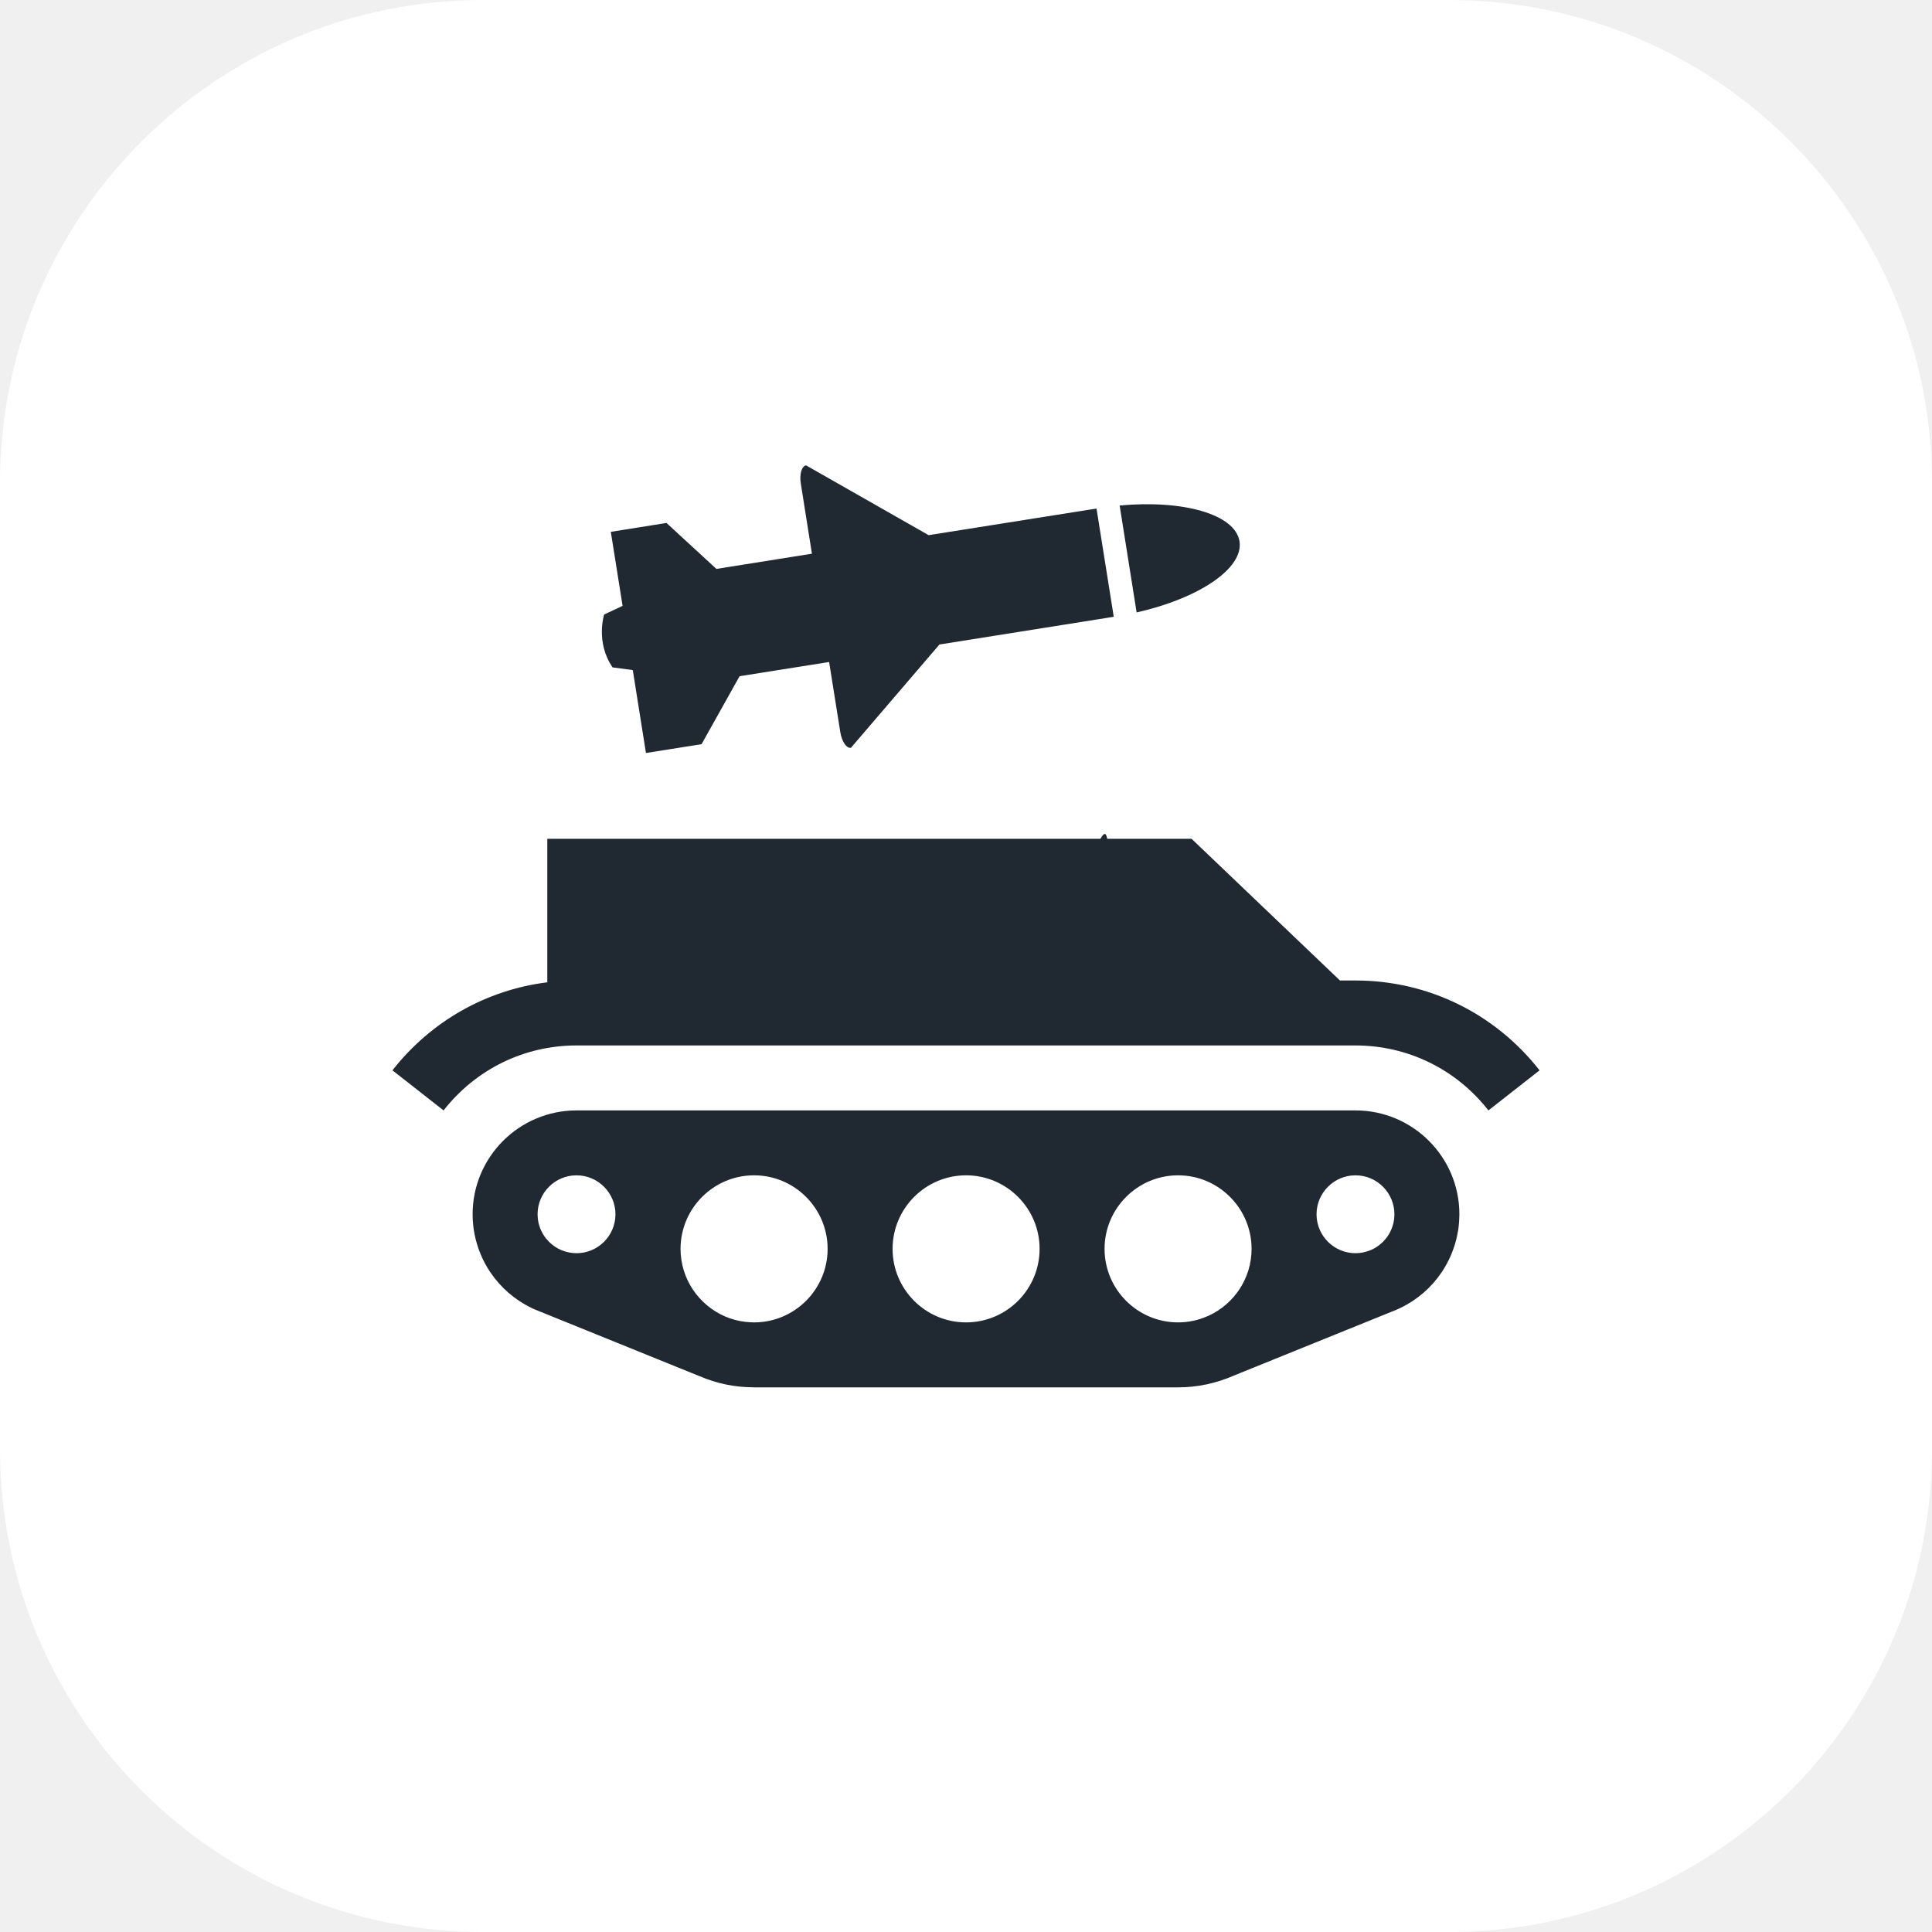
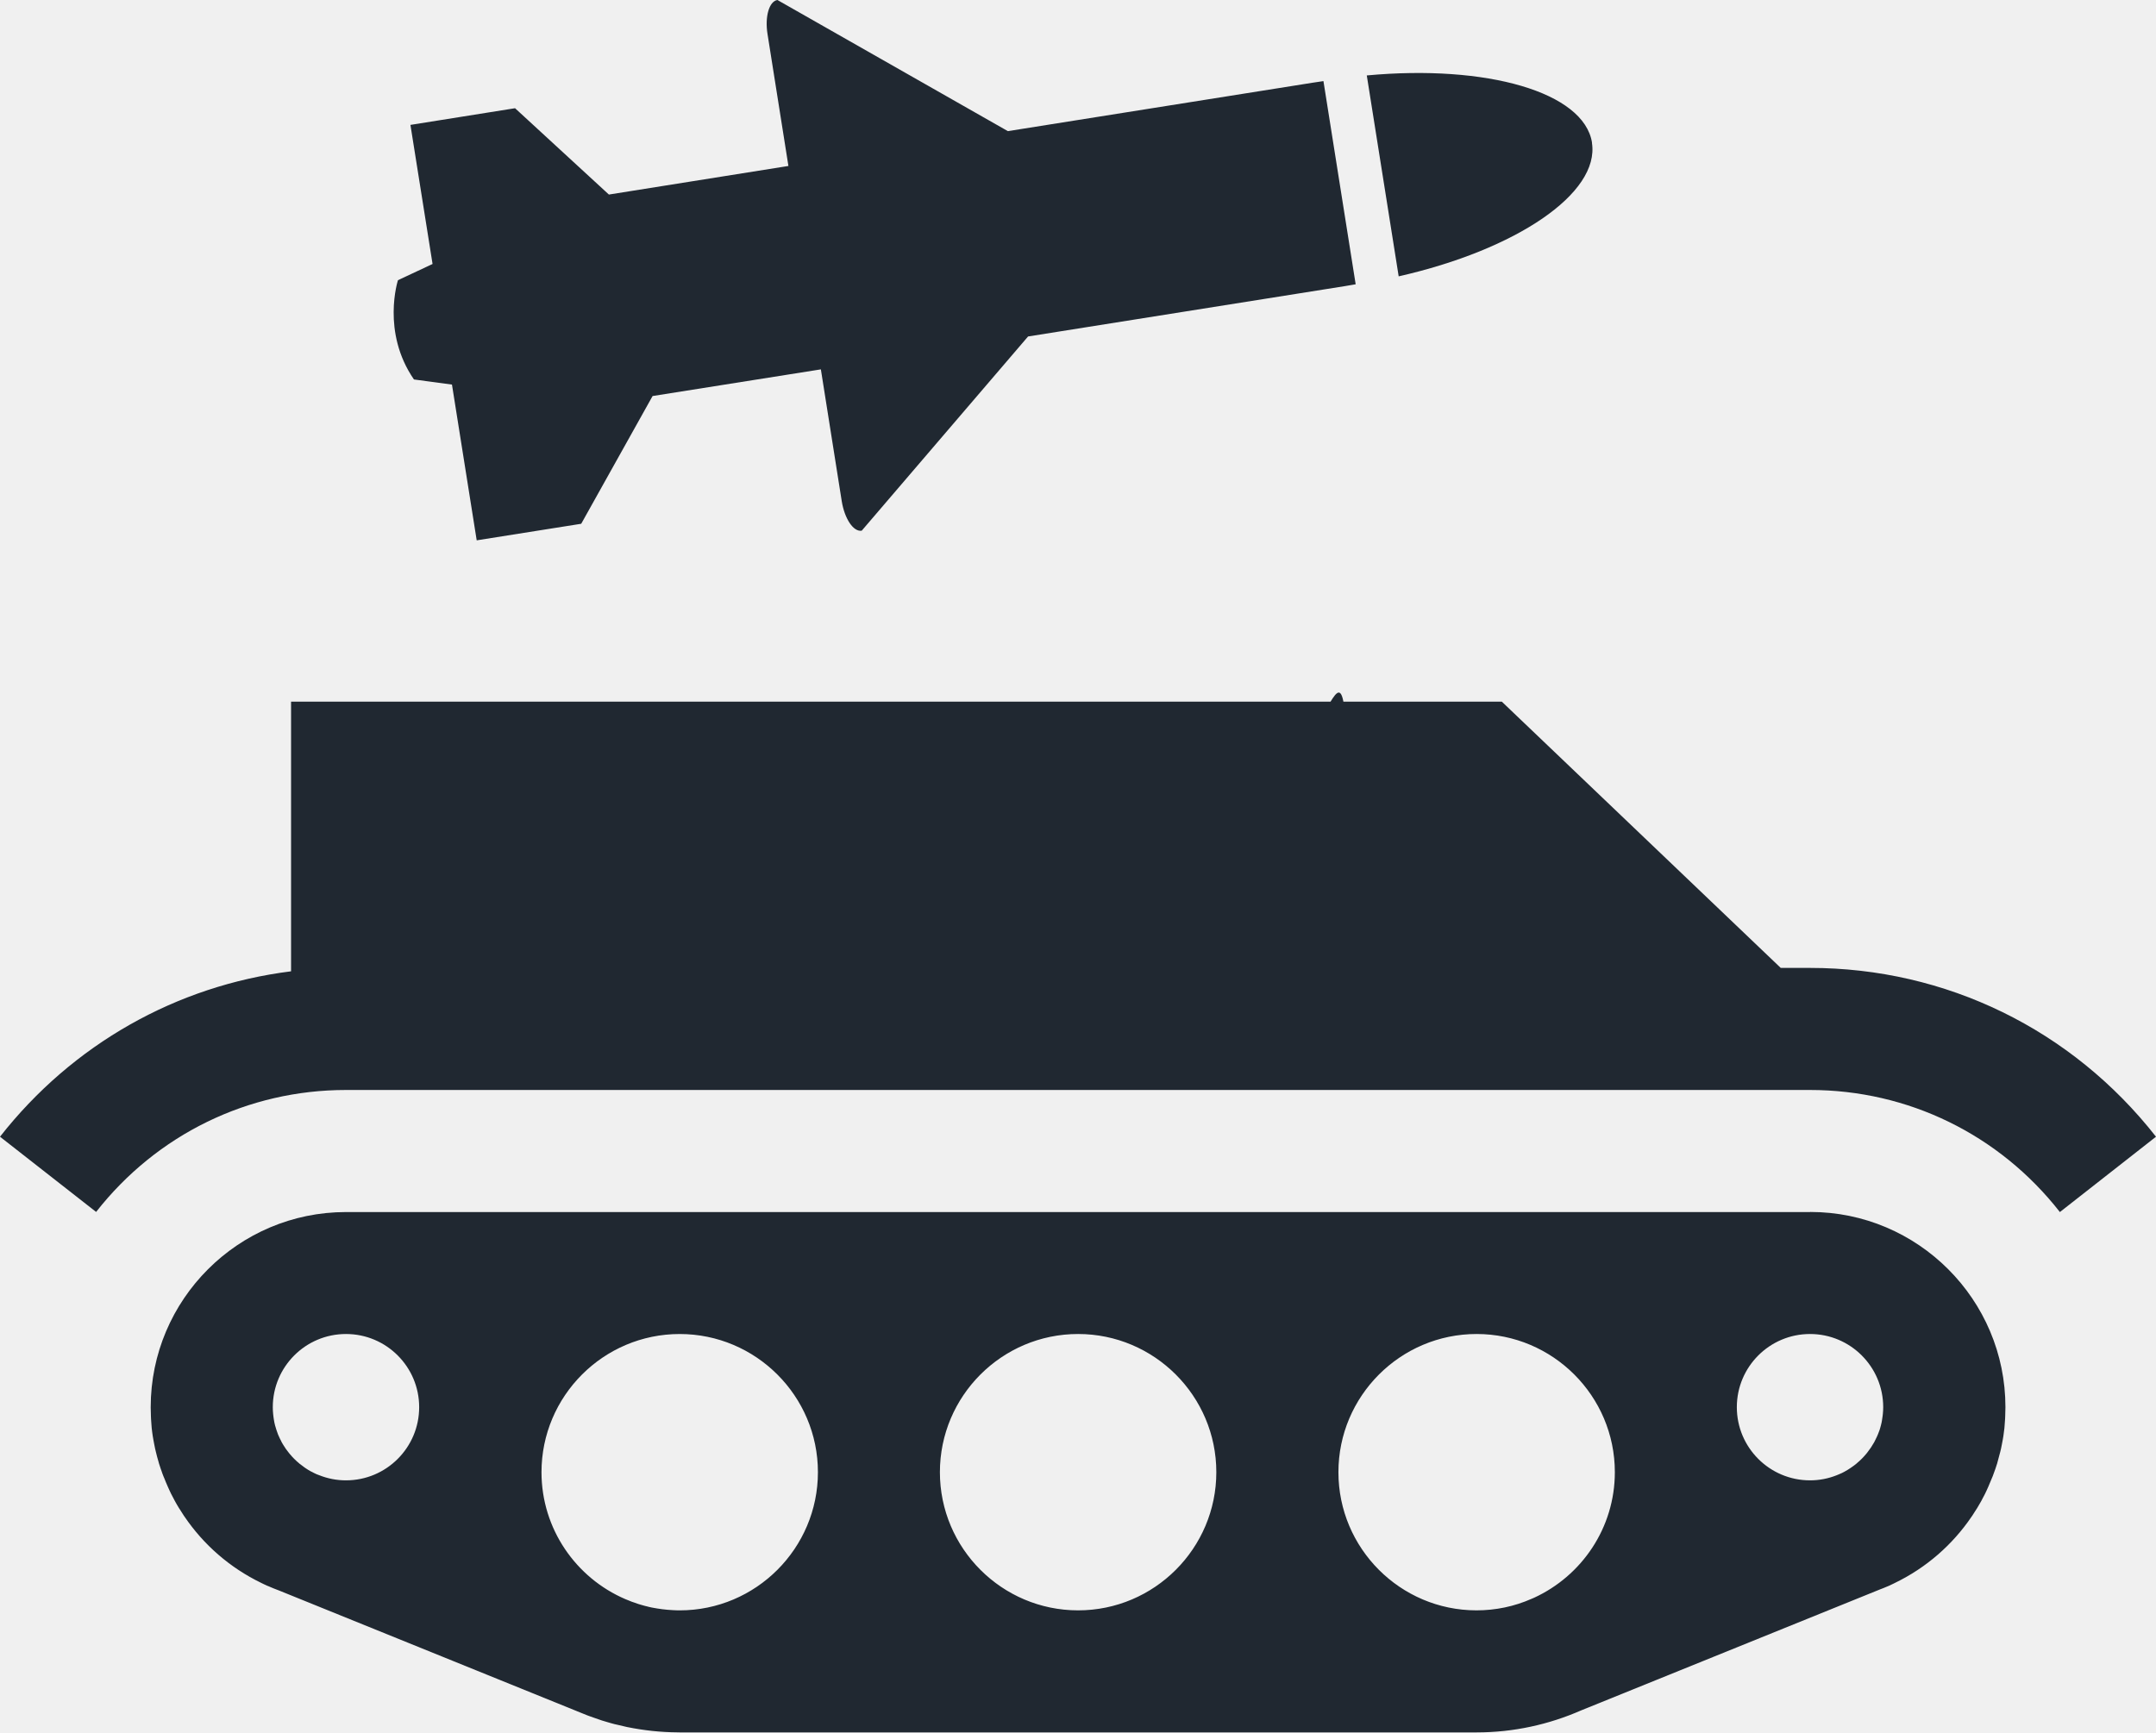
- <svg xmlns="http://www.w3.org/2000/svg" width="32" height="32" viewBox="0 0 32 32" fill="none">
-   <rect class="background" x="0.5" y="0.5" width="31" height="31" rx="7.5" fill="white" />
-   <g clip-path="url(#clip0_277_1741)">
-     <path class="foreground" d="M22.451 18.392H9.549C8.6 18.392 7.828 19.163 7.828 20.112C7.828 20.139 7.829 20.165 7.83 20.191C7.83 20.199 7.831 20.207 7.831 20.215C7.833 20.234 7.834 20.252 7.836 20.27C7.836 20.279 7.837 20.288 7.838 20.296C7.841 20.319 7.843 20.343 7.847 20.366C7.849 20.377 7.851 20.389 7.853 20.4C7.855 20.413 7.857 20.425 7.859 20.438C7.862 20.451 7.865 20.465 7.868 20.478C7.87 20.488 7.872 20.497 7.874 20.507C7.881 20.536 7.889 20.564 7.897 20.593C7.898 20.598 7.9 20.602 7.901 20.607C7.906 20.623 7.911 20.638 7.916 20.653C7.918 20.66 7.921 20.668 7.923 20.675C7.928 20.69 7.934 20.705 7.939 20.72C7.942 20.726 7.944 20.733 7.947 20.739C7.957 20.764 7.967 20.789 7.978 20.814C7.982 20.823 7.987 20.833 7.991 20.843C7.996 20.854 8.002 20.865 8.008 20.877C8.014 20.889 8.02 20.901 8.026 20.913C8.031 20.922 8.036 20.931 8.04 20.939C8.052 20.96 8.064 20.981 8.076 21.002C8.078 21.005 8.08 21.008 8.082 21.011C8.094 21.03 8.106 21.05 8.119 21.069C8.121 21.072 8.123 21.075 8.126 21.079C8.293 21.325 8.524 21.528 8.801 21.662C8.804 21.664 8.808 21.665 8.811 21.667C8.824 21.673 8.838 21.679 8.851 21.685L8.862 21.69C8.894 21.704 8.926 21.717 8.958 21.729L11.577 22.79C11.581 22.791 11.585 22.793 11.589 22.794C11.607 22.802 11.624 22.808 11.641 22.815C11.659 22.823 11.677 22.83 11.695 22.837C11.713 22.843 11.731 22.849 11.749 22.855C11.768 22.862 11.786 22.868 11.804 22.874C11.82 22.879 11.836 22.883 11.851 22.888C11.873 22.894 11.894 22.9 11.915 22.906C11.926 22.909 11.936 22.911 11.947 22.913C11.974 22.92 12.001 22.927 12.028 22.932C12.029 22.932 12.03 22.932 12.031 22.933C12.175 22.962 12.322 22.977 12.471 22.978C12.477 22.978 12.484 22.979 12.49 22.979H12.49H19.51C19.51 22.979 19.511 22.979 19.511 22.979C19.512 22.979 19.512 22.979 19.512 22.979C19.84 22.979 20.152 22.909 20.434 22.785L23.069 21.718C23.089 21.71 23.11 21.702 23.131 21.693L23.132 21.692L23.148 21.685C23.162 21.679 23.175 21.673 23.188 21.667C23.192 21.665 23.195 21.663 23.198 21.662C23.476 21.528 23.707 21.325 23.874 21.079C23.876 21.075 23.878 21.072 23.881 21.069C23.893 21.05 23.906 21.03 23.918 21.011C23.919 21.008 23.922 21.005 23.923 21.002C23.936 20.981 23.948 20.96 23.959 20.939C23.964 20.931 23.969 20.922 23.973 20.913C23.98 20.901 23.986 20.889 23.992 20.877C23.998 20.865 24.003 20.854 24.008 20.843C24.013 20.833 24.017 20.823 24.022 20.814C24.033 20.789 24.043 20.764 24.053 20.739C24.055 20.733 24.058 20.726 24.06 20.72C24.066 20.705 24.071 20.69 24.076 20.675C24.079 20.668 24.081 20.66 24.084 20.653C24.089 20.638 24.094 20.623 24.099 20.607C24.1 20.602 24.101 20.598 24.103 20.593C24.111 20.564 24.119 20.536 24.125 20.507C24.128 20.497 24.13 20.488 24.132 20.478C24.135 20.465 24.138 20.451 24.14 20.438C24.143 20.425 24.145 20.413 24.147 20.4C24.149 20.389 24.151 20.377 24.153 20.366C24.156 20.343 24.159 20.319 24.162 20.296C24.163 20.287 24.163 20.279 24.164 20.27C24.166 20.252 24.167 20.234 24.168 20.215C24.169 20.207 24.169 20.199 24.169 20.191C24.171 20.165 24.172 20.138 24.172 20.112C24.172 19.163 23.4 18.392 22.451 18.392ZM9.549 20.757C9.466 20.757 9.387 20.741 9.314 20.712L9.29 20.703C9.275 20.696 9.26 20.689 9.246 20.681C9.244 20.681 9.243 20.68 9.241 20.679C9.224 20.67 9.208 20.66 9.192 20.649C9.189 20.647 9.185 20.645 9.182 20.642C9.169 20.633 9.157 20.624 9.145 20.614C9.141 20.612 9.138 20.609 9.135 20.606C9.106 20.582 9.079 20.555 9.055 20.526C9.052 20.523 9.049 20.519 9.046 20.515C9.037 20.504 9.029 20.493 9.02 20.481C9.017 20.477 9.014 20.472 9.011 20.467C9.001 20.453 8.992 20.437 8.983 20.422C8.981 20.418 8.979 20.413 8.977 20.409C8.971 20.397 8.964 20.385 8.959 20.372C8.956 20.365 8.953 20.359 8.95 20.352C8.946 20.34 8.942 20.329 8.938 20.318C8.936 20.311 8.933 20.305 8.932 20.299C8.926 20.282 8.922 20.265 8.918 20.247C8.917 20.241 8.916 20.236 8.915 20.23C8.913 20.216 8.91 20.203 8.909 20.189C8.908 20.183 8.907 20.177 8.907 20.171C8.905 20.151 8.904 20.132 8.904 20.112C8.904 19.757 9.193 19.467 9.549 19.467C9.904 19.467 10.194 19.757 10.194 20.112C10.194 20.468 9.904 20.757 9.549 20.757ZM12.49 21.903C12.469 21.903 12.448 21.902 12.427 21.901C12.367 21.898 12.307 21.891 12.249 21.879C12.248 21.879 12.246 21.878 12.245 21.878C12.229 21.875 12.213 21.871 12.198 21.867C12.194 21.866 12.189 21.865 12.185 21.864C12.171 21.861 12.158 21.857 12.145 21.853C12.139 21.851 12.132 21.849 12.126 21.847C12.114 21.844 12.103 21.84 12.091 21.836C12.083 21.833 12.075 21.83 12.067 21.827C12.057 21.823 12.046 21.819 12.036 21.815C12.027 21.811 12.019 21.808 12.011 21.805C11.577 21.618 11.272 21.187 11.272 20.685C11.272 20.014 11.818 19.467 12.49 19.467C13.161 19.467 13.708 20.014 13.708 20.685C13.708 21.357 13.161 21.903 12.49 21.903ZM16.001 21.903C15.33 21.903 14.784 21.357 14.784 20.685C14.784 20.014 15.33 19.467 16.001 19.467C16.673 19.467 17.219 20.014 17.219 20.685C17.219 21.357 16.673 21.903 16.001 21.903ZM20.019 21.792L20.012 21.795L19.998 21.801C19.844 21.869 19.68 21.903 19.511 21.903C18.84 21.902 18.295 21.356 18.295 20.685C18.295 20.014 18.841 19.467 19.513 19.467C20.184 19.467 20.73 20.014 20.73 20.685C20.73 21.176 20.438 21.6 20.019 21.792ZM23.093 20.171C23.093 20.177 23.092 20.183 23.091 20.189C23.09 20.202 23.087 20.216 23.085 20.23C23.084 20.236 23.083 20.241 23.082 20.247C23.078 20.265 23.073 20.282 23.068 20.299C23.066 20.305 23.064 20.311 23.062 20.318C23.058 20.329 23.054 20.34 23.049 20.352C23.047 20.358 23.044 20.365 23.041 20.372C23.035 20.385 23.029 20.397 23.023 20.409C23.021 20.413 23.019 20.417 23.017 20.422C23.008 20.437 22.999 20.452 22.989 20.467C22.986 20.472 22.983 20.477 22.98 20.481C22.971 20.493 22.963 20.504 22.954 20.515C22.951 20.519 22.948 20.522 22.945 20.526C22.921 20.555 22.894 20.582 22.865 20.606C22.862 20.609 22.859 20.611 22.855 20.614C22.843 20.624 22.831 20.633 22.818 20.642C22.815 20.644 22.811 20.647 22.808 20.649C22.792 20.66 22.776 20.669 22.759 20.679C22.758 20.68 22.756 20.68 22.754 20.681C22.74 20.689 22.725 20.696 22.71 20.703L22.686 20.712C22.613 20.741 22.534 20.757 22.451 20.757C22.096 20.757 21.806 20.468 21.806 20.112C21.806 19.757 22.096 19.467 22.451 19.467C22.807 19.467 23.096 19.757 23.096 20.112C23.096 20.132 23.095 20.151 23.093 20.171Z" fill="#202831" />
-     <path class="foreground" d="M22.451 16.24H22.194L19.736 13.893H18.339C18.282 13.591 18.146 14.259 18 14L17.5 15L18.339 13.893L17.5 13.893L15 15L16 15.5L15.626 14.723L15 15L17.5 13.893C16.65 13.893 16.108 13.893 15.5 13.893L13.5 13.893C12.143 13.893 12.5 13.893 10.782 13.893H9.065V16.27C8.056 16.396 7.14 16.912 6.5 17.728L7.347 18.392C7.882 17.708 8.685 17.316 9.549 17.316H22.451C23.315 17.316 24.118 17.708 24.653 18.392L25.5 17.728C24.759 16.782 23.648 16.24 22.451 16.24Z" fill="#202831" />
+ <svg xmlns="http://www.w3.org/2000/svg" width="19" height="15.271" viewBox="0 0 19 15.271" fill="none" version="1.1" id="svg7273">
+   <g clip-path="url(#clip0_277_1741)" id="g7259" transform="translate(-6.5,-7.70807)">
+     <path stroke-width="0" d="M 22.451,18.392 H 9.549 c -0.949,0 -1.721,0.772 -1.721,1.721 0,0.026 7.8e-4,0.052 0.002,0.078 3.7e-4,0.008 8.5e-4,0.017 0.001,0.025 0.001,0.018 0.002,0.036 0.004,0.055 7.8e-4,0.009 0.001,0.018 0.002,0.026 0.003,0.023 0.005,0.046 0.009,0.069 0.002,0.012 0.004,0.023 0.006,0.035 0.002,0.013 0.004,0.025 0.007,0.037 0.003,0.013 0.005,0.027 0.008,0.04 0.002,0.01 0.004,0.019 0.007,0.029 0.007,0.029 0.014,0.057 0.023,0.086 0.001,0.005 0.003,0.01 0.004,0.015 0.005,0.015 0.01,0.03 0.015,0.046 0.002,0.007 0.005,0.015 0.008,0.022 0.005,0.015 0.01,0.03 0.016,0.044 0.002,0.006 0.005,0.013 0.008,0.019 0.01,0.025 0.02,0.05 0.031,0.074 0.004,0.01 0.009,0.019 0.013,0.029 0.005,0.011 0.011,0.023 0.016,0.034 0.006,0.012 0.012,0.024 0.019,0.036 0.005,0.009 0.009,0.018 0.014,0.027 0.012,0.021 0.023,0.042 0.036,0.062 0.002,0.003 0.004,0.006 0.006,0.009 0.012,0.019 0.024,0.039 0.037,0.058 0.002,0.003 0.004,0.007 0.007,0.01 0.167,0.246 0.398,0.449 0.675,0.583 0.003,0.002 0.007,0.003 0.01,0.005 0.013,0.006 0.026,0.013 0.04,0.019 l 0.011,0.004 c 0.032,0.014 0.063,0.027 0.096,0.039 l 2.619,1.061 c 0.004,0.002 0.008,0.003 0.012,0.005 0.017,0.007 0.035,0.014 0.052,0.021 0.018,0.007 0.036,0.015 0.054,0.021 0.018,0.007 0.036,0.013 0.054,0.019 0.018,0.006 0.036,0.013 0.055,0.019 0.016,0.005 0.032,0.009 0.047,0.014 0.021,0.006 0.043,0.013 0.064,0.018 0.01,0.003 0.021,0.005 0.031,0.007 0.027,0.007 0.054,0.013 0.081,0.019 9e-4,2e-4 0.002,3e-4 0.003,4e-4 0.144,0.029 0.291,0.045 0.441,0.046 0.006,0 0.012,4e-4 0.018,4e-4 h 1e-4 7.02 c 5e-4,0 9e-4,0 0.001,0 4e-4,0 9e-4,0 0.001,0 0.328,0 0.639,-0.07 0.922,-0.194 l 2.635,-1.067 c 0.021,-0.008 0.042,-0.016 0.062,-0.025 l 0.002,-6e-4 0.016,-0.007 c 0.013,-0.006 0.027,-0.012 0.04,-0.019 0.003,-0.002 0.007,-0.003 0.01,-0.005 0.277,-0.134 0.508,-0.337 0.675,-0.583 0.002,-0.003 0.004,-0.007 0.007,-0.01 0.013,-0.019 0.025,-0.038 0.037,-0.058 0.002,-0.003 0.004,-0.006 0.006,-0.009 0.012,-0.021 0.024,-0.041 0.036,-0.062 0.005,-0.009 0.009,-0.018 0.014,-0.027 0.006,-0.012 0.013,-0.024 0.019,-0.036 0.006,-0.011 0.011,-0.022 0.016,-0.034 0.004,-0.01 0.009,-0.019 0.013,-0.029 0.011,-0.025 0.021,-0.049 0.031,-0.074 0.003,-0.006 0.005,-0.013 0.008,-0.019 0.006,-0.015 0.011,-0.03 0.016,-0.044 0.003,-0.007 0.005,-0.015 0.008,-0.022 0.005,-0.015 0.01,-0.03 0.015,-0.046 0.002,-0.005 0.003,-0.01 0.004,-0.015 0.008,-0.028 0.016,-0.057 0.023,-0.086 0.002,-0.01 0.004,-0.019 0.007,-0.029 0.003,-0.013 0.006,-0.027 0.008,-0.04 0.002,-0.013 0.004,-0.025 0.007,-0.037 0.002,-0.011 0.004,-0.023 0.006,-0.035 0.003,-0.023 0.006,-0.046 0.009,-0.07 9e-4,-0.009 0.002,-0.017 0.002,-0.026 0.002,-0.018 0.003,-0.036 0.004,-0.055 5e-4,-0.008 0.001,-0.016 0.001,-0.025 0.001,-0.026 0.002,-0.052 0.002,-0.078 3e-4,-0.949 -0.772,-1.721 -1.72,-1.721 z M 9.549,20.757 c -0.083,0 -0.162,-0.016 -0.235,-0.045 L 9.29,20.703 C 9.275,20.696 9.26,20.689 9.246,20.681 9.244,20.681 9.243,20.68 9.241,20.679 9.224,20.67 9.208,20.66 9.192,20.649 9.189,20.647 9.185,20.645 9.182,20.642 9.169,20.633 9.157,20.624 9.145,20.614 9.141,20.612 9.138,20.609 9.135,20.606 9.106,20.582 9.079,20.555 9.055,20.526 9.052,20.523 9.049,20.519 9.046,20.515 9.037,20.504 9.029,20.493 9.02,20.481 9.017,20.477 9.014,20.472 9.011,20.467 9.001,20.453 8.992,20.437 8.983,20.422 8.981,20.418 8.979,20.413 8.977,20.409 8.971,20.397 8.964,20.385 8.959,20.372 8.956,20.365 8.953,20.359 8.95,20.352 8.946,20.34 8.942,20.329 8.938,20.318 8.936,20.311 8.933,20.305 8.932,20.299 8.926,20.282 8.922,20.265 8.918,20.247 8.917,20.241 8.916,20.236 8.915,20.23 8.913,20.216 8.91,20.203 8.909,20.189 8.908,20.183 8.907,20.177 8.907,20.171 8.905,20.151 8.904,20.132 8.904,20.112 c 0,-0.356 0.289,-0.645 0.645,-0.645 0.356,0 0.645,0.289 0.645,0.645 0,0.356 -0.289,0.645 -0.645,0.645 z m 2.941,1.146 c -0.021,0 -0.042,-5e-4 -0.063,-0.002 -0.061,-0.003 -0.12,-0.011 -0.178,-0.022 -0.002,-3e-4 -0.003,-6e-4 -0.005,-9e-4 -0.016,-0.003 -0.031,-0.007 -0.046,-0.011 -0.004,-0.001 -0.009,-0.002 -0.013,-0.003 -0.013,-0.003 -0.026,-0.007 -0.039,-0.011 -0.007,-0.002 -0.013,-0.004 -0.02,-0.006 -0.011,-0.004 -0.023,-0.008 -0.034,-0.012 -0.008,-0.003 -0.016,-0.005 -0.024,-0.008 -0.011,-0.004 -0.021,-0.008 -0.032,-0.013 -0.008,-0.003 -0.017,-0.007 -0.025,-0.01 -0.434,-0.186 -0.739,-0.618 -0.739,-1.119 0,-0.671 0.546,-1.218 1.218,-1.218 0.671,0 1.218,0.546 1.218,1.218 0,0.671 -0.546,1.218 -1.218,1.218 z m 3.511,0 c -0.671,0 -1.218,-0.546 -1.218,-1.218 0,-0.671 0.546,-1.218 1.218,-1.218 0.671,0 1.218,0.546 1.218,1.218 0,0.671 -0.546,1.218 -1.218,1.218 z m 4.018,-0.111 -0.007,0.003 -0.014,0.006 c -0.154,0.068 -0.318,0.102 -0.487,0.102 -0.671,-6e-4 -1.216,-0.547 -1.216,-1.218 0,-0.671 0.546,-1.218 1.218,-1.218 0.671,0 1.218,0.546 1.218,1.218 0,0.491 -0.292,0.914 -0.712,1.107 z m 3.074,-1.622 c -5e-4,0.006 -0.001,0.012 -0.002,0.018 -0.002,0.014 -0.004,0.028 -0.006,0.041 -0.001,0.006 -0.002,0.012 -0.003,0.017 -0.004,0.017 -0.008,0.035 -0.013,0.051 -0.002,0.006 -0.004,0.013 -0.006,0.019 -0.004,0.011 -0.008,0.023 -0.013,0.034 -0.003,0.007 -0.006,0.014 -0.009,0.021 -0.006,0.013 -0.012,0.025 -0.018,0.037 -0.002,0.004 -0.004,0.008 -0.006,0.012 -0.009,0.016 -0.018,0.031 -0.028,0.046 -0.003,0.005 -0.006,0.009 -0.01,0.014 -0.008,0.012 -0.017,0.023 -0.025,0.034 -0.003,0.004 -0.006,0.007 -0.009,0.011 -0.024,0.029 -0.051,0.056 -0.08,0.08 -0.003,0.003 -0.006,0.005 -0.009,0.008 -0.012,0.01 -0.025,0.019 -0.038,0.028 -0.003,0.002 -0.006,0.004 -0.01,0.007 -0.016,0.011 -0.032,0.021 -0.049,0.03 -0.002,0.001 -0.004,0.002 -0.005,0.003 -0.014,0.008 -0.029,0.015 -0.044,0.021 l -0.024,0.01 c -0.073,0.029 -0.152,0.045 -0.235,0.045 -0.356,0 -0.645,-0.289 -0.645,-0.645 0,-0.356 0.289,-0.645 0.645,-0.645 0.356,0 0.645,0.289 0.645,0.645 -10e-5,0.02 -0.001,0.039 -0.003,0.058 z" fill="#202831" id="path7255" />
+     <path stroke-width="0" d="m 22.451,16.24 h -0.258 l -2.458,-2.347 H 18.339 C 18.282,13.591 18.146,14.259 18,14 l -0.5,1 0.839,-1.107 -0.839,-10e-5 -2.5,1.107 1,0.5 L 15.626,14.723 15,15 17.5,13.893 c -0.85,-2e-4 -1.392,-1e-4 -2,-1e-4 l -2,1e-4 c -1.357,0 -1,0 -2.718,0 H 9.065 v 2.377 C 8.056,16.396 7.14,16.912 6.5,17.728 l 0.847,0.663 C 7.882,17.708 8.685,17.316 9.549,17.316 H 22.451 c 0.864,0 1.667,0.392 2.202,1.076 L 25.5,17.728 c -0.741,-0.946 -1.852,-1.488 -3.049,-1.488 z" fill="#202831" id="path7257" />
  </g>
-   <g clip-path="url(#clip1_277_1741)">
-     <path class="foreground" d="M10.007 10.178L10.312 10.035L10.117 8.809L11.039 8.662L11.866 9.423L13.448 9.171L13.264 8.009C13.239 7.855 13.278 7.72 13.351 7.708L15.381 8.864L18.068 8.438C18.1 8.433 18.131 8.428 18.162 8.424L18.447 10.215C18.416 10.22 18.384 10.226 18.353 10.231L15.56 10.675L14.094 12.386C14.021 12.398 13.942 12.281 13.918 12.126L13.733 10.965L12.25 11.2L11.62 12.326L10.699 12.472L10.481 11.099L10.146 11.054C9.859 10.634 10.007 10.178 10.007 10.178ZM20.53 8.966C20.459 8.519 19.601 8.275 18.545 8.373L18.826 10.144C19.86 9.91 20.601 9.413 20.53 8.966Z" fill="#202831" />
+   <g clip-path="url(#clip1_277_1741)" id="g7263" transform="translate(-6.5,-7.70807)">
+     <path stroke-width="0" d="M 10.007,10.178 10.312,10.035 10.117,8.809 11.039,8.662 11.866,9.423 13.448,9.171 13.264,8.009 C 13.239,7.855 13.278,7.72 13.351,7.708 l 2.031,1.156 2.687,-0.427 c 0.032,-0.005 0.063,-0.009 0.094,-0.014 l 0.284,1.791 c -0.031,0.005 -0.062,0.011 -0.094,0.016 l -2.793,0.444 -1.466,1.712 c -0.073,0.012 -0.151,-0.105 -0.176,-0.26 l -0.184,-1.162 -1.483,0.235 -0.629,1.126 -0.921,0.146 -0.218,-1.373 -0.335,-0.045 C 9.859,10.634 10.007,10.178 10.007,10.178 Z M 20.53,8.966 C 20.459,8.519 19.601,8.275 18.545,8.373 l 0.281,1.771 c 1.034,-0.234 1.774,-0.731 1.703,-1.178 z" fill="#202831" id="path7261" />
  </g>
-   <rect x="0.5" y="0.5" width="31" height="31" rx="7.5" stroke="white" />
-   <defs>
+   <defs id="defs7271">
    <clipPath id="clip0_277_1741">
-       <rect width="19" height="19" fill="white" transform="translate(6.5 6.5)" />
+       <rect stroke-width="0" width="19" height="19" fill="#ffffff" transform="translate(6.5,6.5)" id="rect7265" x="0" y="0" />
    </clipPath>
    <clipPath id="clip1_277_1741">
-       <rect width="12.752" height="12.752" fill="white" transform="translate(20.7207 16.1128) rotate(-175.986)" />
+       <rect stroke-width="0" width="12.752" height="12.752" fill="#ffffff" transform="rotate(-175.986,10.64267,7.693341)" id="rect7268" x="0" y="0" />
    </clipPath>
  </defs>
</svg>
